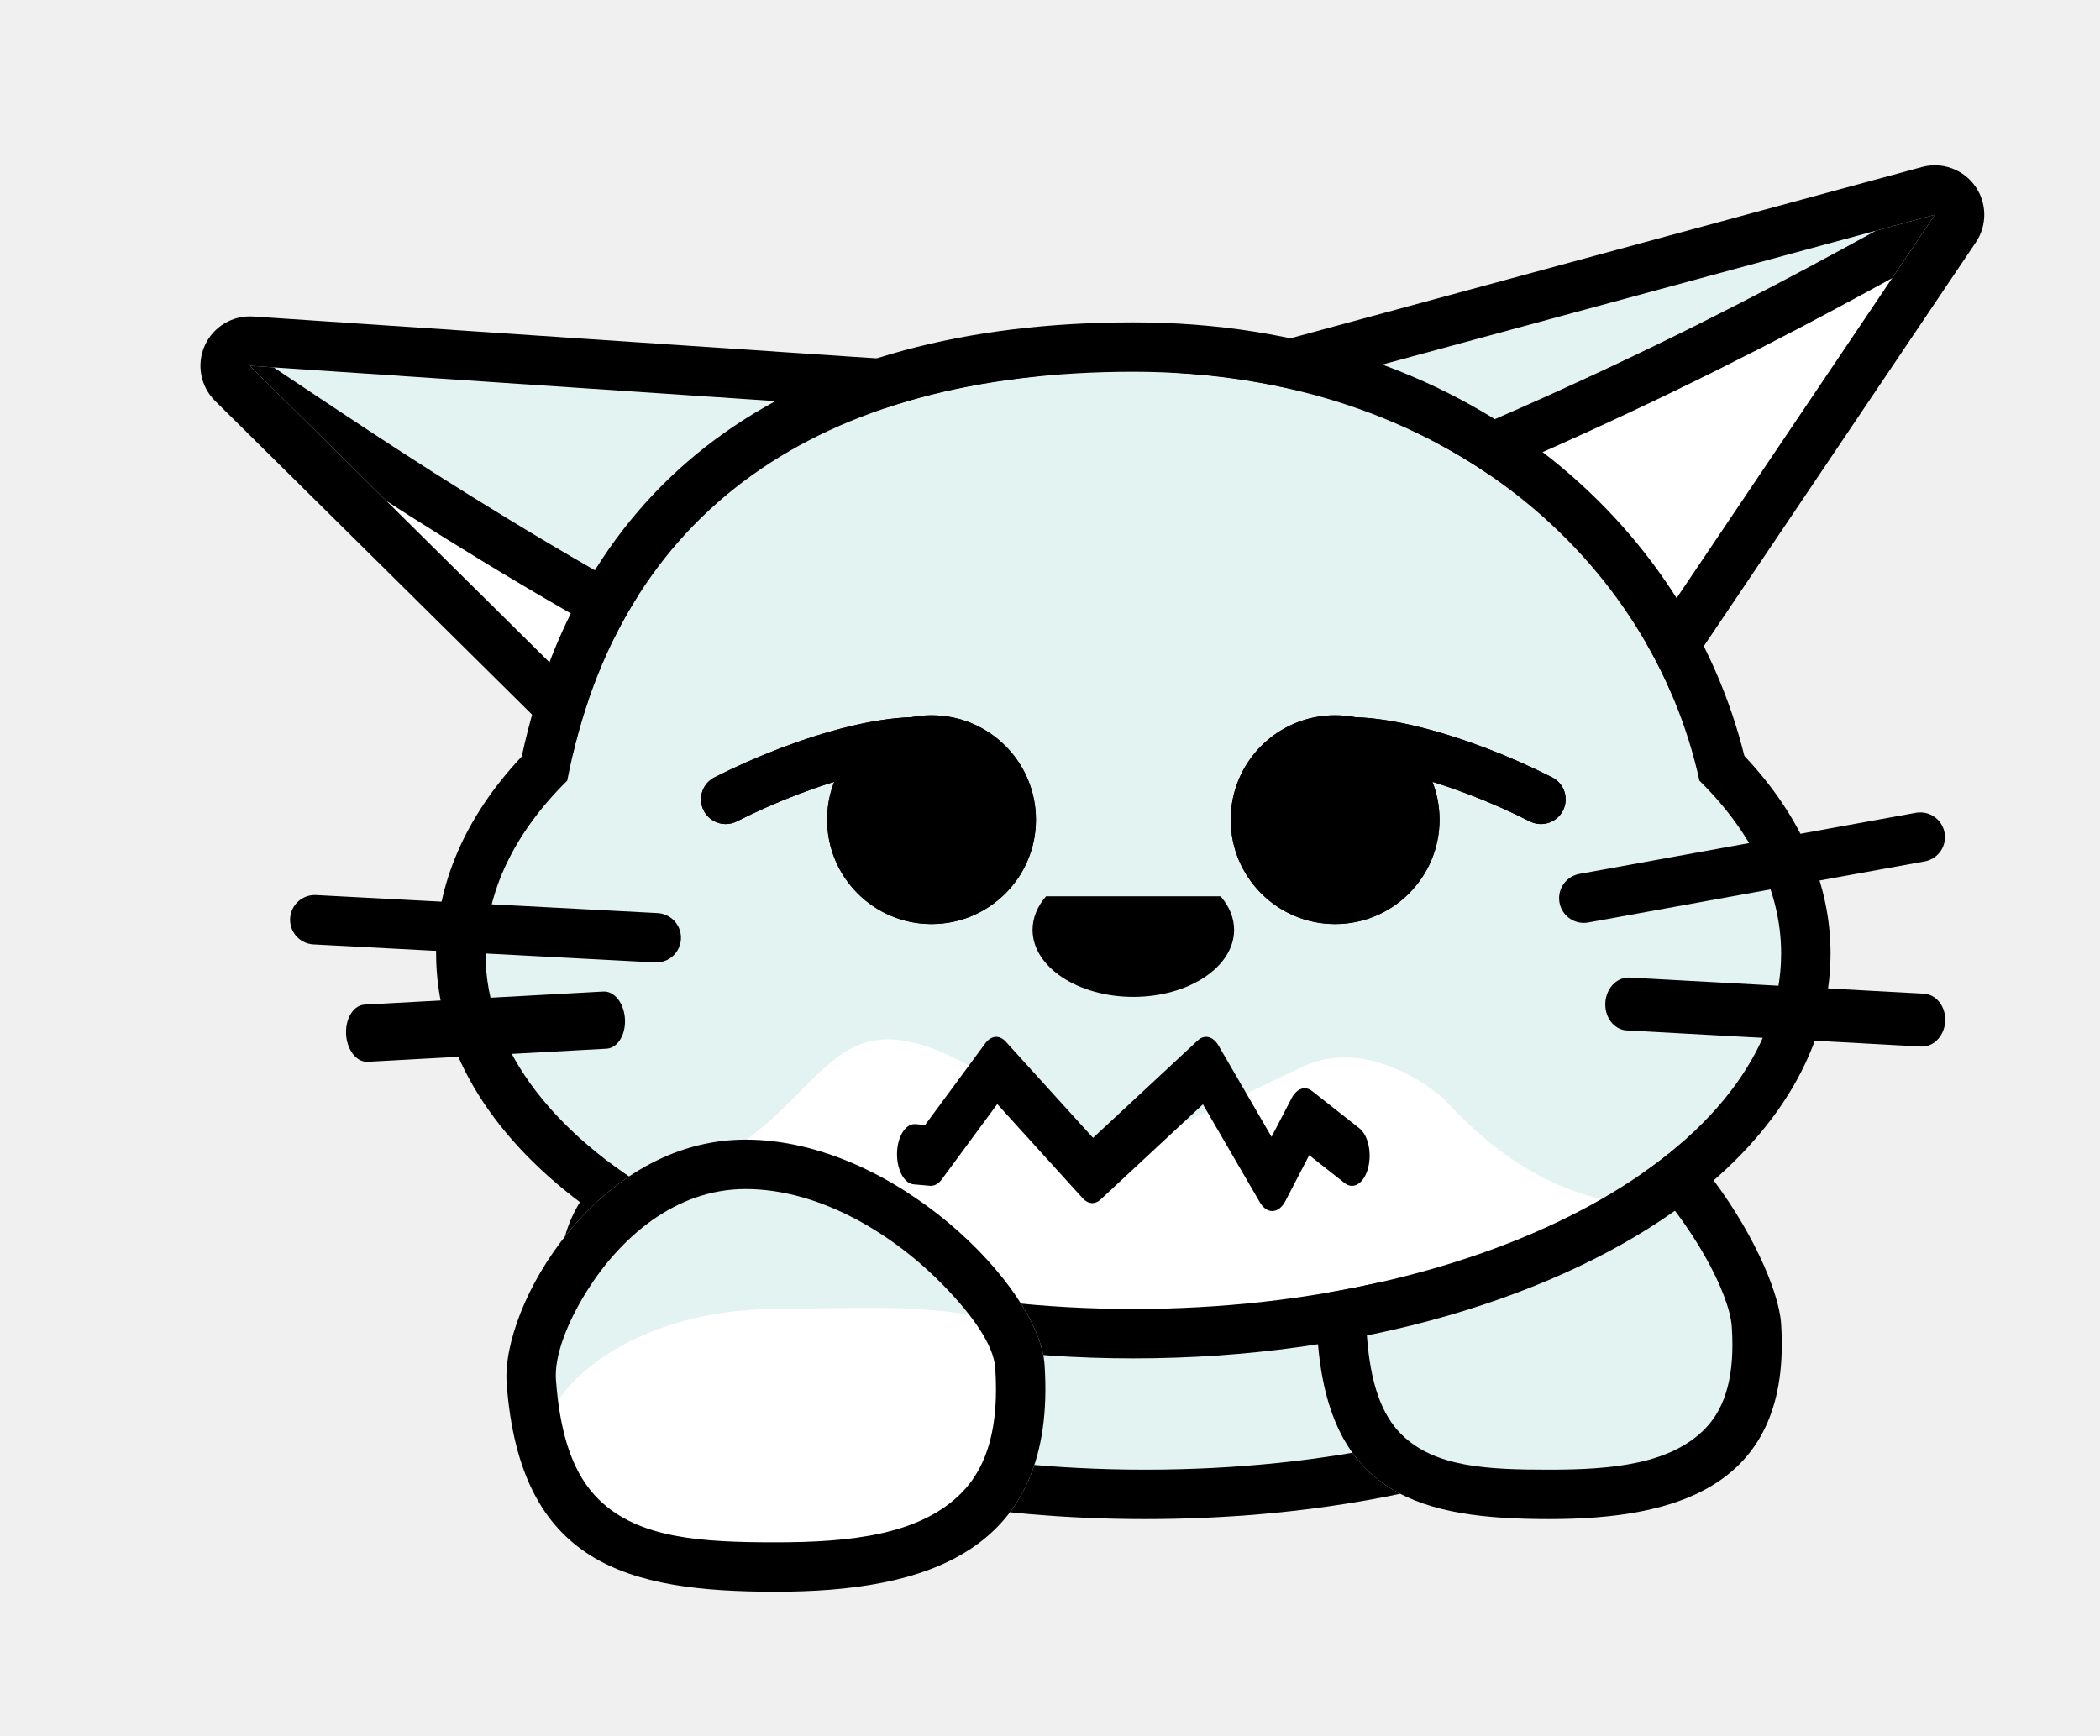
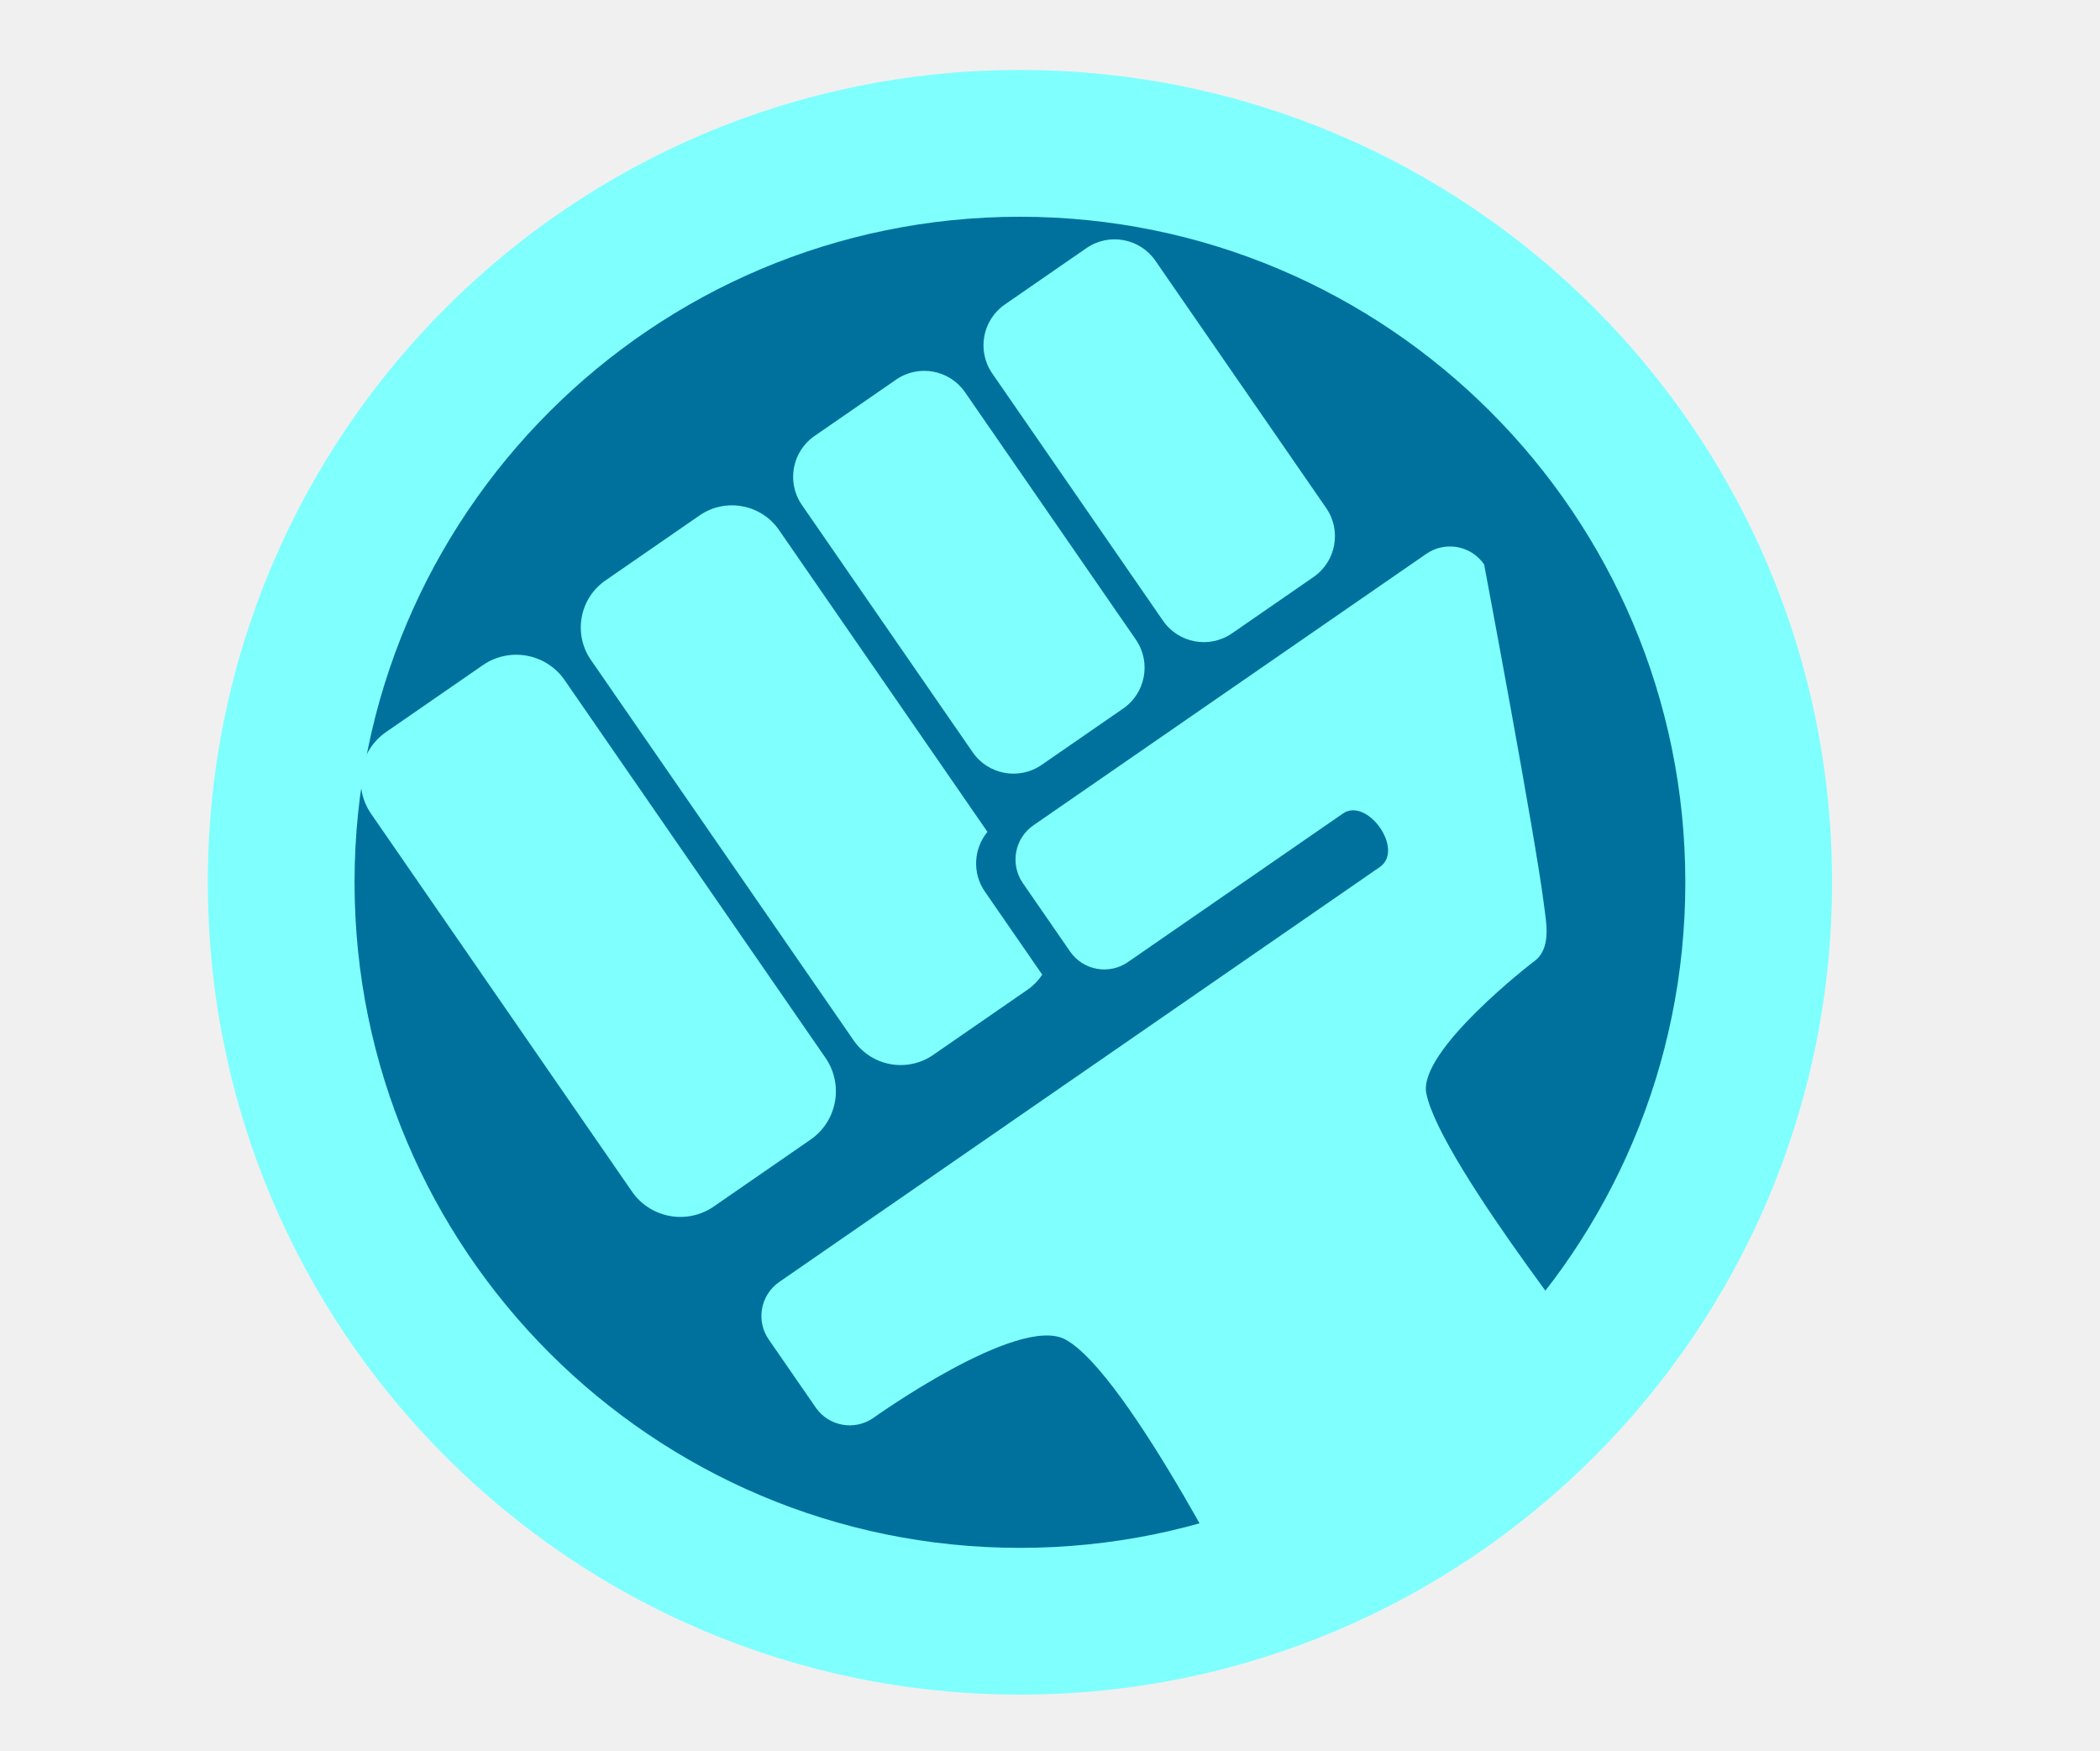
- <svg xmlns="http://www.w3.org/2000/svg" width="100%" height="100%" viewBox="0 0 340 281" version="1.1" xml:space="preserve" style="fill-rule:evenodd;clip-rule:evenodd;stroke-linecap:round;stroke-linejoin:round;stroke-miterlimit:1.5;">
-   <g transform="matrix(-1.59604,-1.95459e-16,6.92641e-17,-0.565584,489.836,286.235)">
-     <path d="M242.064,179.802L139.384,179.802C134.181,168.792 131.442,156.303 131.442,143.59C131.442,103.617 158.005,71.164 190.724,71.164C223.443,71.164 250.006,103.617 250.006,143.59C250.006,156.303 247.267,168.792 242.064,179.802Z" style="fill:rgb(226,243,241);" />
-     <path d="M242.064,179.802L139.384,179.802C134.181,168.792 131.442,156.303 131.442,143.59C131.442,103.617 158.005,71.164 190.724,71.164C223.443,71.164 250.006,103.617 250.006,143.59C250.006,156.303 247.267,168.792 242.064,179.802ZM240.322,165.657C243.238,158.742 244.994,151.466 244.994,143.59C244.994,131.739 241.346,121.892 236.013,113.007C225.804,95.996 209.298,85.309 190.724,85.309C172.15,85.309 155.645,95.996 145.435,113.007C140.103,121.892 136.454,131.739 136.454,143.59C136.454,151.466 138.21,158.741 141.126,165.658L240.322,165.657Z" />
-   </g>
-   <g transform="matrix(2.69734,-2.65544e-16,2.65544e-16,-4.86568,-308.74,922.596)">
-     <path d="M168.418,156.434C160.047,156.434 153.25,160.201 153.25,164.842C153.25,169.483 160.047,173.251 168.418,173.251C176.79,173.251 183.586,169.483 183.586,164.842C183.586,160.201 176.79,156.434 168.418,156.434ZM168.418,158.078C175.153,158.078 180.62,161.109 180.62,164.842C180.62,168.576 175.153,171.606 168.418,171.606C161.684,171.606 156.216,168.576 156.216,164.842C156.216,161.109 161.684,158.078 168.418,158.078Z" />
-   </g>
-   <g transform="matrix(1.76323,0,0,1.76323,-146.384,-126.311)">
-     <g transform="matrix(-1.22406,-1.08632,-0.865025,0.974707,466.163,164.919)">
-       <path d="M123.742,62.439L147.257,107.502L118.936,107.502L123.742,62.439Z" style="fill:rgb(226,243,241);" />
-       <clipPath id="_clip1">
-         <path d="M123.742,62.439L147.257,107.502L118.936,107.502L123.742,62.439Z" />
-       </clipPath>
-       <g clip-path="url(#_clip1)">
-         <g transform="matrix(-0.292379,-0.325858,-0.259478,0.367176,219.829,146.706)">
-           <path d="M223.378,72.713C310.932,36.844 326.771,8.349 327.985,38.774C328.545,52.822 318.899,103.51 286.962,108.717C251.096,114.565 249.452,114.213 230.839,98.525" style="fill:white;stroke:black;stroke-width:7.09px;" />
-         </g>
-         <g transform="matrix(0.292379,0.325858,-0.259478,0.367176,127.396,43.6893)">
-           <path d="M223.378,72.713C310.932,36.844 326.771,8.349 327.985,38.774C328.545,52.822 318.899,103.51 286.962,108.717C251.096,114.565 249.452,114.213 230.839,98.525" style="fill:white;stroke:black;stroke-width:7.09px;" />
-         </g>
-       </g>
-       <path d="M120.994,61.976L116.188,107.04C116.082,108.035 116.323,109.039 116.849,109.794C117.376,110.55 118.136,110.983 118.936,110.983L147.257,110.983C148.276,110.983 149.212,110.282 149.696,109.157C150.181,108.031 150.134,106.663 149.576,105.594L126.061,60.53C125.426,59.314 124.256,58.721 123.127,59.044C121.998,59.366 121.148,60.535 120.994,61.976ZM123.742,62.439L147.257,107.502L118.936,107.502L123.742,62.439Z" />
+ <svg xmlns="http://www.w3.org/2000/svg" width="100%" height="100%" viewBox="0 0 120 100" version="1.1" xml:space="preserve" style="fill-rule:evenodd;clip-rule:evenodd;stroke-linejoin:round;stroke-miterlimit:2;">
+   <g transform="matrix(1,0,0,1,-106.269,-45.9579)">
+     <g transform="matrix(1.01642,0,0,1.01642,30.6807,-8.95683)">
+       <circle cx="131.708" cy="103.618" r="45.657" style="fill:rgb(127,255,254);" />
    </g>
-     <g transform="matrix(0.98676,-1.30564,1.03967,0.785748,-81.0564,217.731)">
-       <path d="M123.742,62.439L147.257,107.502L118.936,107.502L123.742,62.439Z" style="fill:rgb(226,243,241);" />
-       <clipPath id="_clip2">
-         <path d="M123.742,62.439L147.257,107.502L118.936,107.502L123.742,62.439Z" />
-       </clipPath>
-       <g clip-path="url(#_clip2)">
-         <g transform="matrix(-0.208834,-0.414997,-0.330459,0.262258,197.405,179.697)">
-           <path d="M223.378,72.713C310.932,36.844 326.771,8.349 327.985,38.774C328.545,52.822 318.899,103.51 286.962,108.717C251.096,114.565 249.452,114.213 230.839,98.525" style="fill:white;stroke:black;stroke-width:7.09px;" />
-         </g>
-       </g>
-       <path d="M126.061,60.53L149.576,105.594C150.134,106.663 150.181,108.031 149.696,109.157C149.212,110.282 148.276,110.983 147.257,110.983L118.936,110.983C118.136,110.983 117.376,110.55 116.849,109.794C116.323,109.039 116.082,108.035 116.188,107.04L120.994,61.976C121.148,60.535 121.998,59.366 123.127,59.044C124.256,58.721 125.426,59.314 126.061,60.53ZM123.742,62.439L118.936,107.502L147.257,107.502L123.742,62.439Z" />
+     <g transform="matrix(1,0,0,1,-4.94674,-9.1478)">
+       <circle cx="169.498" cy="105.511" r="38.022" style="fill:rgb(0,113,157);" />
+     </g>
+     <g transform="matrix(0.703776,-0.486143,0.492467,0.712931,-31.9232,96.1893)">
+       <path d="M171.526,101.005L171.526,131.271C171.526,133.411 169.766,135.149 167.598,135.149L159.741,135.149C157.573,135.149 155.813,133.411 155.813,131.271L155.813,101.005C155.813,98.864 157.573,97.127 159.741,97.127L167.598,97.127C169.766,97.127 171.526,98.864 171.526,101.005Z" style="fill:rgb(127,255,254);" />
+     </g>
+     <g transform="matrix(0.684016,-0.472493,0.492467,0.712931,-16.2312,85.3498)">
+       <path d="M169.05,134.883C168.6,135.055 168.111,135.149 167.598,135.149L159.741,135.149C157.573,135.149 155.813,133.46 155.813,131.38L155.813,100.896C155.813,98.815 157.573,97.127 159.741,97.127L167.598,97.127C169.766,97.127 171.526,98.815 171.526,100.896L171.526,125.084C170.096,125.472 169.047,126.734 169.047,128.23L169.047,134.769C169.047,134.807 169.048,134.845 169.05,134.883Z" style="fill:rgb(127,255,254);" />
+     </g>
+     <g transform="matrix(0.593318,-0.409842,0.341343,0.494153,24.8814,88.339)">
+       <path d="M171.526,101.843L171.526,130.432C171.526,133.035 169.766,135.149 167.598,135.149L159.741,135.149C157.573,135.149 155.813,133.035 155.813,130.432L155.813,101.843C155.813,99.24 157.573,97.127 159.741,97.127L167.598,97.127C169.766,97.127 171.526,99.24 171.526,101.843Z" style="fill:rgb(127,255,254);" />
+     </g>
+     <g transform="matrix(0.343547,0.497344,-0.693249,0.478871,203.531,-47.756)">
+       <path d="M197.512,150.364C193.01,152.008 193.297,164.113 193.297,164.113C193.297,165.66 191.546,166.916 189.39,166.916L181.575,166.916C179.419,166.916 177.668,165.66 177.668,164.113L177.668,114.608C177.668,112.543 171.526,112.609 171.526,114.608L171.526,132.331C171.526,133.886 169.766,135.149 167.598,135.149L159.741,135.149C157.573,135.149 155.813,133.886 155.813,132.331L155.813,99.945C155.813,98.389 157.573,97.127 159.741,97.127C159.741,97.127 183.797,104.798 189.39,106.893C190.891,107.455 193.297,108.149 193.297,109.696C193.297,109.696 193.979,119.568 197.775,120.74C204.042,122.674 230.896,121.3 230.896,121.3L229.659,150.836C229.659,150.836 203.573,148.151 197.512,150.364Z" style="fill:rgb(127,255,254);" />
+     </g>
+     <g transform="matrix(0.593318,-0.409842,0.341343,0.494153,35.7589,80.8253)">
+       <path d="M171.526,101.843L171.526,130.432C171.526,133.035 169.766,135.149 167.598,135.149L159.741,135.149C157.573,135.149 155.813,133.035 155.813,130.432L155.813,101.843C155.813,99.24 157.573,97.127 159.741,97.127L167.598,97.127C169.766,97.127 171.526,99.24 171.526,101.843Z" style="fill:rgb(127,255,254);" />
    </g>
  </g>
-   <g transform="matrix(0.971908,0,0,0.971908,123.144,20.0802)">
-     <path d="M129.478,157.114C150.783,157.114 169.257,188.693 170,199.868C171.8,226.942 152.703,232.435 131.398,232.435C110.093,232.435 94.717,228.524 92.796,202.541C91.971,191.371 108.173,157.114 129.478,157.114Z" style="fill:rgb(226,243,241);" />
-     <path d="M129.478,157.114C150.783,157.114 169.257,188.693 170,199.868C171.8,226.942 152.703,232.435 131.398,232.435C110.093,232.435 94.717,228.524 92.796,202.541C91.971,191.371 108.173,157.114 129.478,157.114ZM129.478,165.345C123.247,165.345 117.907,169.85 113.427,175.182C105.827,184.23 100.596,196.391 101.005,201.934C101.582,209.737 103.386,215.032 106.834,218.404C112.372,223.822 121.122,224.204 131.398,224.204C141.727,224.204 151.614,223.321 157.397,217.317C160.854,213.728 162.309,208.261 161.787,200.414C161.413,194.788 155.247,183.246 146.861,174.715C141.818,169.584 135.928,165.345 129.478,165.345Z" />
-   </g>
-   <g transform="matrix(2.01313,0,0,-2.01313,12.1534,492.125)">
-     <path d="M39.583,181.666C43.766,203.283 59.79,214.554 85.11,214.554C110.429,214.554 126.822,199.126 130.637,181.666C134.945,177.416 137.21,172.631 137.21,167.763C137.21,151.98 113.865,139.167 85.11,139.167C56.355,139.167 33.01,151.98 33.01,167.763C33.01,172.631 35.275,177.416 39.583,181.666Z" style="fill:white;" />
-     <clipPath id="_clip3">
-       <path d="M39.583,181.666C43.766,203.283 59.79,214.554 85.11,214.554C110.429,214.554 126.822,199.126 130.637,181.666C134.945,177.416 137.21,172.631 137.21,167.763C137.21,151.98 113.865,139.167 85.11,139.167C56.355,139.167 33.01,151.98 33.01,167.763C33.01,172.631 35.275,177.416 39.583,181.666Z" />
-     </clipPath>
-     <g clip-path="url(#_clip3)">
-       <g transform="matrix(0.875864,0,0,-0.875864,-73.0889,307.201)">
-         <path d="M165.443,169.444C150.832,161.518 153.02,175.757 136.948,180.133C122.171,184.156 89.15,176.385 102.506,152.002C113.264,132.362 129.954,77.8 177.713,82.828C198.299,84.995 256.933,120.561 259.251,144.181C261.561,167.71 232.345,198.267 209.141,172.552C209.016,172.413 202.464,166.57 196.106,169.627C192.328,171.443 182.361,176.252 178.574,177.375C169.393,180.099 174.034,173.64 165.443,169.444Z" style="fill:rgb(226,243,241);" />
-       </g>
-     </g>
-     <path d="M35.923,183.605C40.827,206.401 57.981,218.528 85.11,218.528C112.123,218.528 129.656,202.194 134.254,183.651C138.87,178.763 141.183,173.281 141.183,167.763C141.183,160.309 136.998,153.285 129.533,147.698C119.505,140.191 103.354,135.193 85.11,135.193C66.866,135.193 50.715,140.191 40.687,147.698C33.222,153.285 29.036,160.309 29.036,167.763C29.036,173.264 31.335,178.729 35.923,183.605ZM39.583,181.666C35.275,177.416 33.01,172.631 33.01,167.763C33.01,151.98 56.355,139.167 85.11,139.167C113.865,139.167 137.21,151.98 137.21,167.763C137.21,172.631 134.945,177.416 130.637,181.666C126.822,199.126 110.429,214.554 85.11,214.554C59.79,214.554 43.766,203.283 39.583,181.666Z" />
-   </g>
-   <g transform="matrix(1.12805,0,0,1.12805,-19.6892,-4.45239)">
-     <g transform="matrix(1.56308,0,0,1.56308,-98.7253,-91.1906)">
-       <g transform="matrix(0.785703,0,0,0.785703,34.8592,31.2294)">
-         <g>
-           <g transform="matrix(0.984952,-0.17283,0.17283,0.984952,-32.7785,23.7731)">
-             <path d="M146.737,134.766C156.976,131.652 169.599,130.266 174.077,133.552" style="fill:white;stroke:black;stroke-width:5.77px;" />
-           </g>
-           <g transform="matrix(1,-9.84465e-17,9.84465e-17,-1.80388,-9.32041,430.883)">
-             <ellipse cx="168.418" cy="164.842" rx="12.202" ry="6.764" />
-           </g>
-         </g>
-         <g>
-           <g transform="matrix(0.984952,-0.17283,0.17283,0.984952,-32.7785,23.7731)">
-             <path d="M146.737,134.766C156.976,131.652 169.599,130.266 174.077,133.552" style="fill:white;stroke:black;stroke-width:5.77px;" />
-           </g>
-           <g transform="matrix(1,-9.84465e-17,9.84465e-17,-1.80388,-9.32041,430.883)">
-             <ellipse cx="168.418" cy="164.842" rx="12.202" ry="6.764" />
-           </g>
-         </g>
-       </g>
-     </g>
-     <g transform="matrix(-1.56308,0,0,1.56308,458.957,-91.1906)">
-       <g transform="matrix(0.785703,0,0,0.785703,34.8592,31.2294)">
-         <g>
-           <g transform="matrix(0.984952,-0.17283,0.17283,0.984952,-32.7785,23.7731)">
-             <path d="M146.737,134.766C156.976,131.652 169.599,130.266 174.077,133.552" style="fill:white;stroke:black;stroke-width:5.77px;" />
-           </g>
-           <g transform="matrix(1,-9.84465e-17,9.84465e-17,-1.80388,-9.32041,430.883)">
-             <ellipse cx="168.418" cy="164.842" rx="12.202" ry="6.764" />
-           </g>
-         </g>
-         <g>
-           <g transform="matrix(0.984952,-0.17283,0.17283,0.984952,-32.7785,23.7731)">
-             <path d="M146.737,134.766C156.976,131.652 169.599,130.266 174.077,133.552" style="fill:white;stroke:black;stroke-width:5.77px;" />
-           </g>
-           <g transform="matrix(1,-9.84465e-17,9.84465e-17,-1.80388,-9.32041,430.883)">
-             <ellipse cx="168.418" cy="164.842" rx="12.202" ry="6.764" />
-           </g>
-         </g>
-       </g>
-     </g>
-   </g>
-   <g transform="matrix(1.03148,0,0,1.76323,-6.48318,-106.971)">
-     <path d="M149.854,166.671L152.396,166.801L162.654,158.658L177.732,168.385L195.601,158.658L205.986,169.116L211.075,163.38L218.498,166.801" style="fill:none;stroke:black;stroke-width:5.54px;" />
-   </g>
-   <g transform="matrix(-2.2265,0,0,-2.2265,588.854,492.963)">
-     <path d="M188.409,156.22L175.717,156.22C175.074,155.479 174.735,154.638 174.735,153.782C174.735,151.091 178.019,148.906 182.063,148.906C186.107,148.906 189.391,151.091 189.391,153.782C189.391,154.638 189.052,155.479 188.409,156.22Z" />
-   </g>
-   <g transform="matrix(1.12805,0,0,1.12805,-22.6474,-4.45239)">
-     <path d="M127.078,167.54C148.383,167.54 169.257,188.693 170,199.868C171.8,226.942 152.703,232.435 131.398,232.435C110.093,232.435 94.717,228.524 92.796,202.541C91.971,191.371 105.773,167.54 127.078,167.54Z" style="fill:rgb(226,243,241);" />
-     <clipPath id="_clip4">
-       <path d="M127.078,167.54C148.383,167.54 169.257,188.693 170,199.868C171.8,226.942 152.703,232.435 131.398,232.435C110.093,232.435 94.717,228.524 92.796,202.541C91.971,191.371 105.773,167.54 127.078,167.54Z" />
-     </clipPath>
-     <g clip-path="url(#_clip4)">
-       <g transform="matrix(1,0,0,0.72695,73.0328,22.8805)">
-         <path d="M58.409,232.435C68.034,232.435 85.54,230.74 91.78,236.459C97.834,242.007 92.766,254.84 92.766,263.202C92.766,280.182 77.371,293.968 58.409,293.968C39.447,293.968 24.052,280.182 24.052,263.202C24.052,246.221 39.447,232.435 58.409,232.435Z" style="fill:white;" />
-       </g>
-     </g>
-     <path d="M127.078,167.54C148.383,167.54 169.257,188.693 170,199.868C171.8,226.942 152.703,232.435 131.398,232.435C110.093,232.435 94.717,228.524 92.796,202.541C91.971,191.371 105.773,167.54 127.078,167.54ZM127.078,174.632C116.882,174.632 109.032,181.776 104.372,189.175C101.432,193.843 99.62,198.646 99.869,202.018C100.472,210.179 102.431,215.691 106.037,219.219C111.762,224.819 120.776,225.343 131.398,225.343C142.067,225.343 152.245,224.309 158.218,218.108C161.856,214.33 163.473,208.598 162.924,200.338C162.704,197.026 159.665,192.79 155.606,188.588C148.608,181.344 137.964,174.632 127.078,174.632Z" />
-   </g>
-   <g transform="matrix(0.983905,-0.17869,0.17869,0.983905,0.276658,47.1332)">
-     <path d="M234.459,142.502L289.822,142.502" style="fill:none;stroke:black;stroke-width:8px;" />
-   </g>
-   <g transform="matrix(0.860649,0.0471589,-0.0547125,0.998502,69.6078,9.23078)">
-     <path d="M234.459,142.502L289.822,142.502" style="fill:none;stroke:black;stroke-width:8.57px;" />
-   </g>
-   <g transform="matrix(-0.698566,0.0382776,0.0547125,0.998502,253.933,13.924)">
-     <path d="M234.459,142.502L289.822,142.502" style="fill:none;stroke:black;stroke-width:9.27px;" />
-   </g>
-   <g transform="matrix(-0.99861,-0.0527055,-0.0527055,0.99861,347.895,21.9049)">
-     <path d="M234.459,142.502L289.822,142.502" style="fill:none;stroke:black;stroke-width:8px;" />
-   </g>
</svg>
